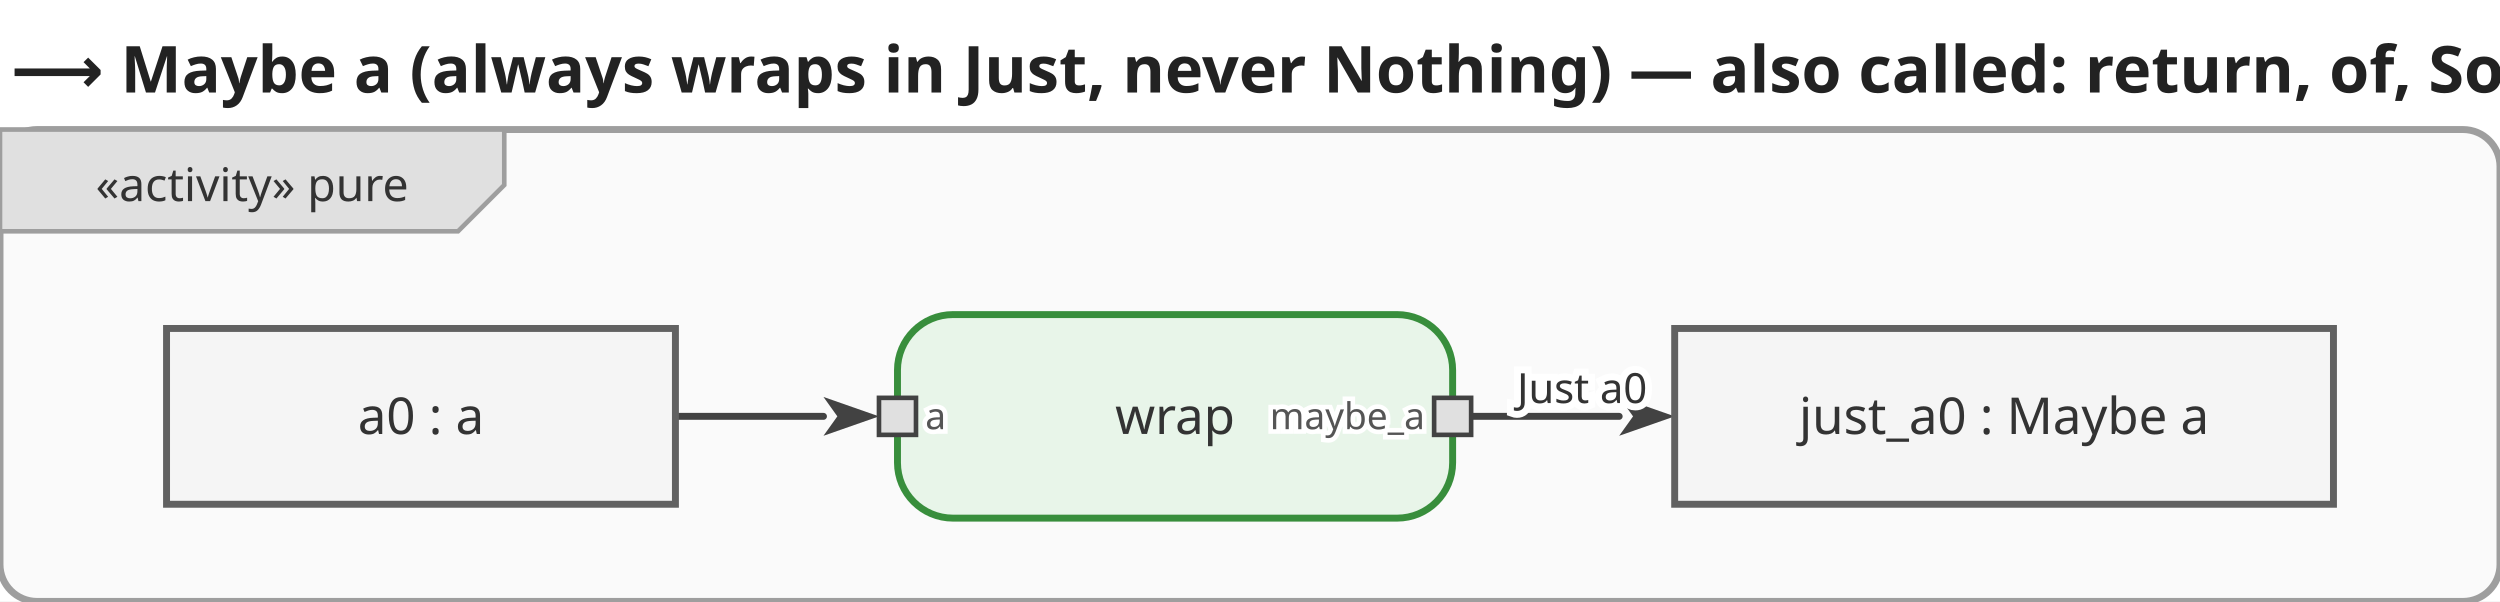
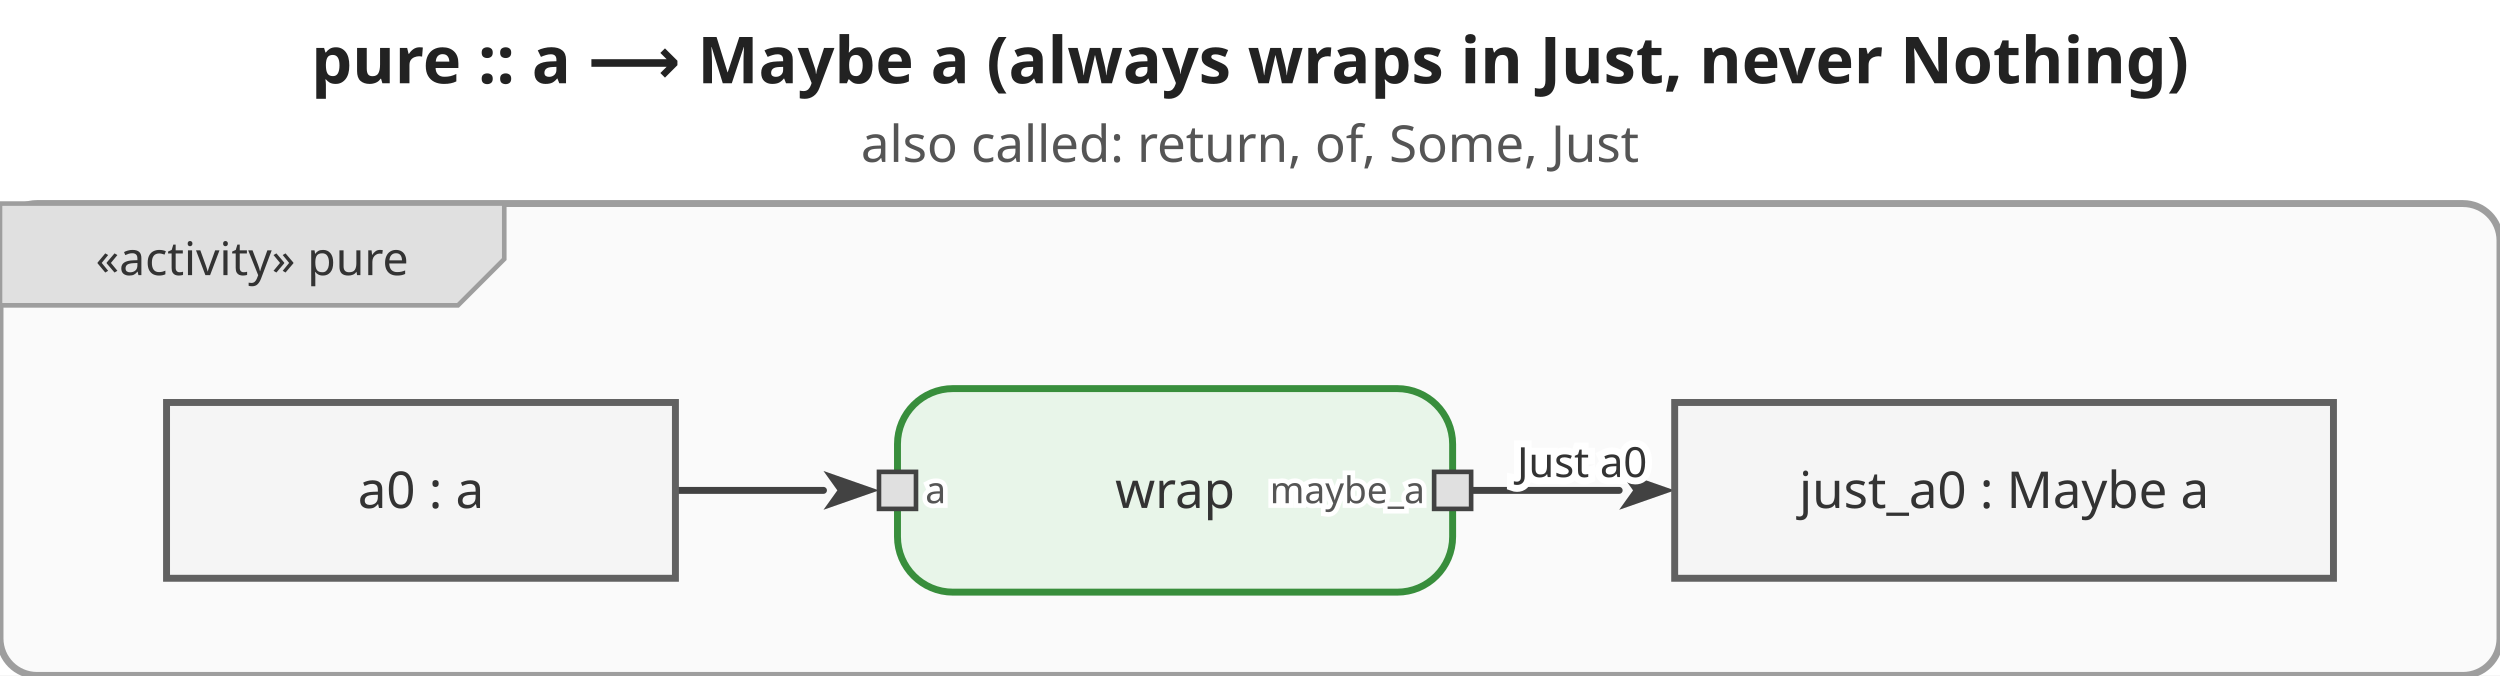
- <svg xmlns="http://www.w3.org/2000/svg" viewBox="0 0 540.4 130" width="540.4" height="130">
+ <svg xmlns="http://www.w3.org/2000/svg" viewBox="0 0 540.4 146" width="540.4" height="146">
  <defs>
    <marker id="arrowFilled" viewBox="0 0 10 10" refX="0" refY="5" markerWidth="8" markerHeight="8" orient="auto-start-reverse">
      <path d="M0,1.5 L10,5 L0,8.5 L2.5,5 Z" fill="#424242" />
    </marker>
    <marker id="arrowOpen" viewBox="0 0 10 10" refX="0" refY="5" markerWidth="8" markerHeight="8" orient="auto-start-reverse">
      <path d="M0,1.5 L10,5 L0,8.5" fill="none" stroke="#424242" stroke-width="1.25" />
    </marker>
    <marker id="arrowHof" viewBox="0 0 10 10" refX="0" refY="5" markerWidth="8" markerHeight="8" orient="auto-start-reverse">
      <path d="M0,1.5 L10,5 L0,8.5 L2.5,5 Z" fill="#00796b" />
    </marker>
  </defs>
-   <rect width="540.4" height="130" fill="white" />
-   <text x="270.2" y="20" text-anchor="middle" font-size="14" font-weight="bold" font-family="sans-serif" fill="#222">pure :: a ⟶ Maybe a   (always wraps in Just, never Nothing) — also called: return, of, Some, Just</text>
-   <g transform="translate(0,28)">
+   <rect width="540.4" height="146" fill="white" />
+   <text x="270.2" y="18" text-anchor="middle" font-size="14" font-weight="bold" font-family="sans-serif" fill="#222">pure :: a ⟶ Maybe a   (always wraps in Just, never Nothing)</text>
+   <text x="270.2" y="35" text-anchor="middle" font-size="11" font-weight="normal" font-family="sans-serif" fill="#555">also called: return, of, Some, Just</text>
+   <g transform="translate(0,44)">
    <rect x="0" y="0" width="540.4" height="102" rx="8" fill="#fafafa" stroke="#9e9e9e" stroke-width="1.5" />
    <g class="diagram-frame-tab tab-activity">
      <path d="M0,0 L109,0 L109,12 L99,22 L0,22 Z" fill="#e0e0e0" stroke="#9e9e9e" stroke-width="1" />
      <text x="54.5" y="12" text-anchor="middle" font-size="10" font-family="sans-serif" dominant-baseline="middle" fill="#333">«activity» pure</text>
    </g>
    <g class="edge">
      <path d="M146.0,62.0 L178.0,62.0" fill="none" stroke="#424242" stroke-width="1.5" stroke-linejoin="round" stroke-linecap="round" marker-end="url(#arrowFilled)" />
    </g>
    <g class="edge">
      <path d="M318.0,62.0 L350.0,62.0" fill="none" stroke="#424242" stroke-width="1.5" stroke-linejoin="round" stroke-linecap="round" marker-end="url(#arrowFilled)" />
      <text x="342" y="56" text-anchor="middle" dominant-baseline="middle" font-size="9" font-family="sans-serif" fill="#333" stroke="white" stroke-width="3" paint-order="stroke fill">Just a0</text>
    </g>
    <g class="action-node">
      <rect x="194" y="40" width="120" height="44" rx="12" fill="#e8f5e9" stroke="#388e3c" stroke-width="1.5" />
      <text class="action-label" x="254" y="62" text-anchor="middle" font-size="11" font-family="sans-serif" dominant-baseline="middle" fill="#333">wrap</text>
      <g class="pin pin-in">
        <rect x="190" y="58" width="8" height="8" fill="#e0e0e0" stroke="#424242" stroke-width="1" />
        <text x="200" y="62" text-anchor="start" font-size="8" font-family="sans-serif" dominant-baseline="middle" fill="#555" stroke="white" stroke-width="2" paint-order="stroke fill">a</text>
      </g>
      <g class="pin pin-out">
        <rect x="310" y="58" width="8" height="8" fill="#e0e0e0" stroke="#424242" stroke-width="1" />
        <text x="308" y="62" text-anchor="end" font-size="8" font-family="sans-serif" dominant-baseline="middle" fill="#555" stroke="white" stroke-width="2" paint-order="stroke fill">maybe_a</text>
      </g>
    </g>
    <g class="object-node">
      <rect x="36" y="43" width="110" height="38" fill="#f5f5f5" stroke="#616161" stroke-width="1.5" />
      <text x="91" y="62" text-anchor="middle" font-size="11" font-family="sans-serif" dominant-baseline="middle" fill="#333">a0 : a</text>
    </g>
    <g class="object-node">
      <rect x="362" y="43" width="142.4" height="38" fill="#f5f5f5" stroke="#616161" stroke-width="1.5" />
      <text x="433.2" y="62" text-anchor="middle" font-size="11" font-family="sans-serif" dominant-baseline="middle" fill="#333">just_a0 : Maybe a</text>
    </g>
  </g>
</svg>
